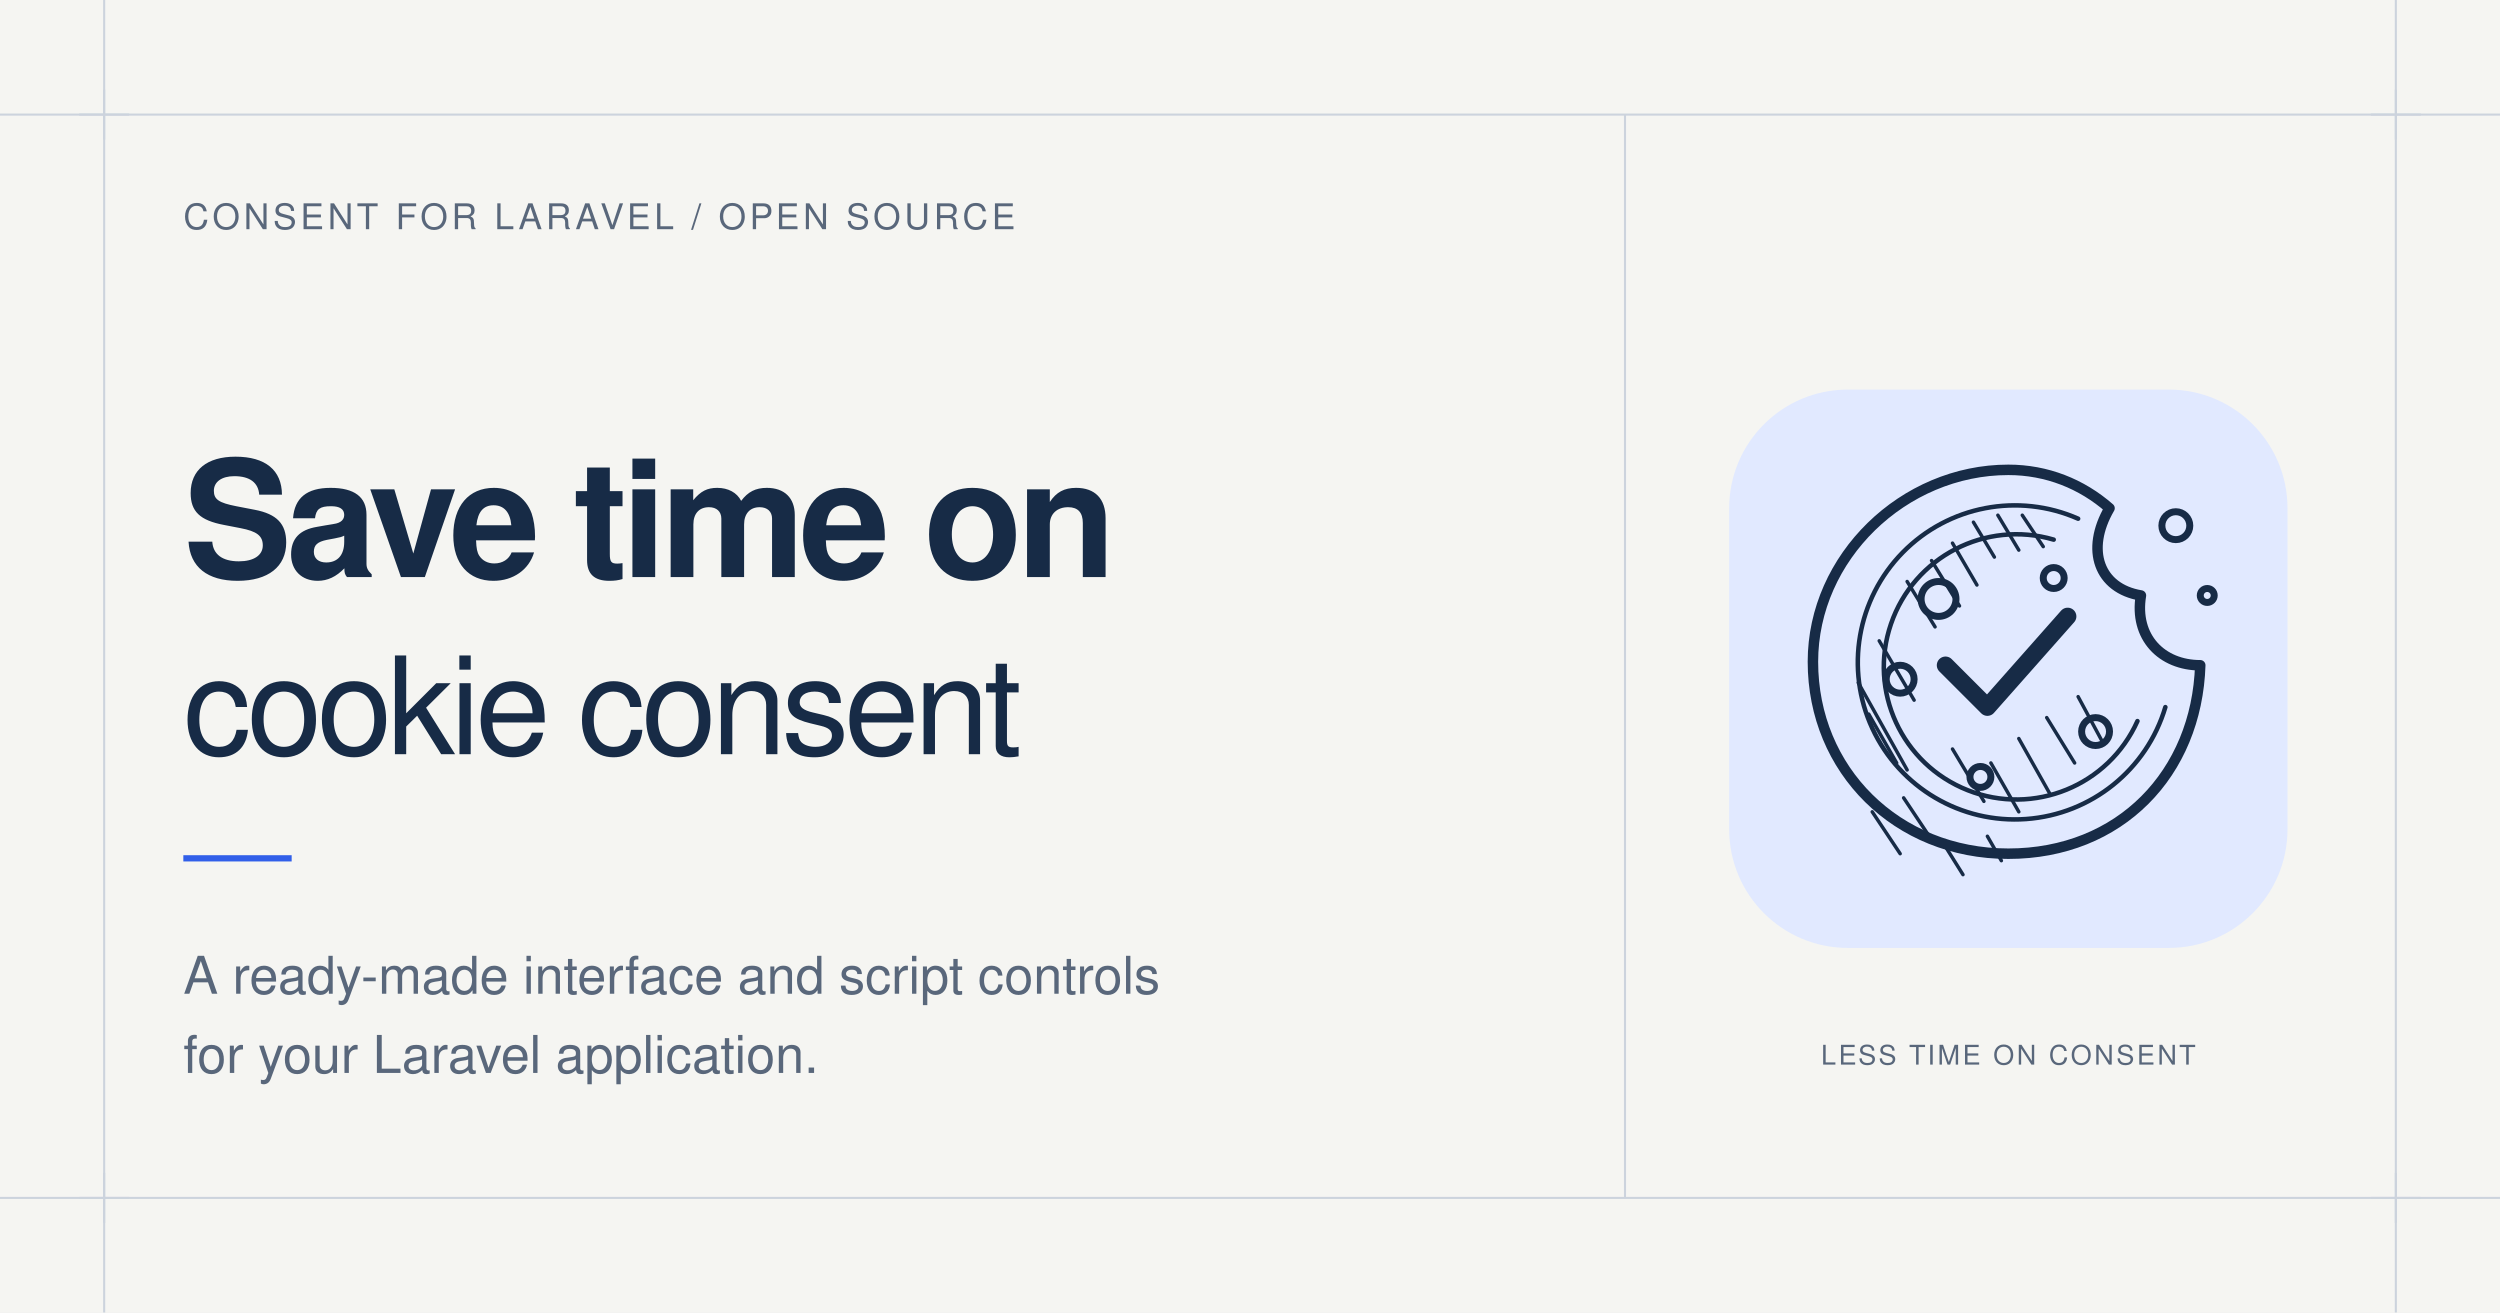
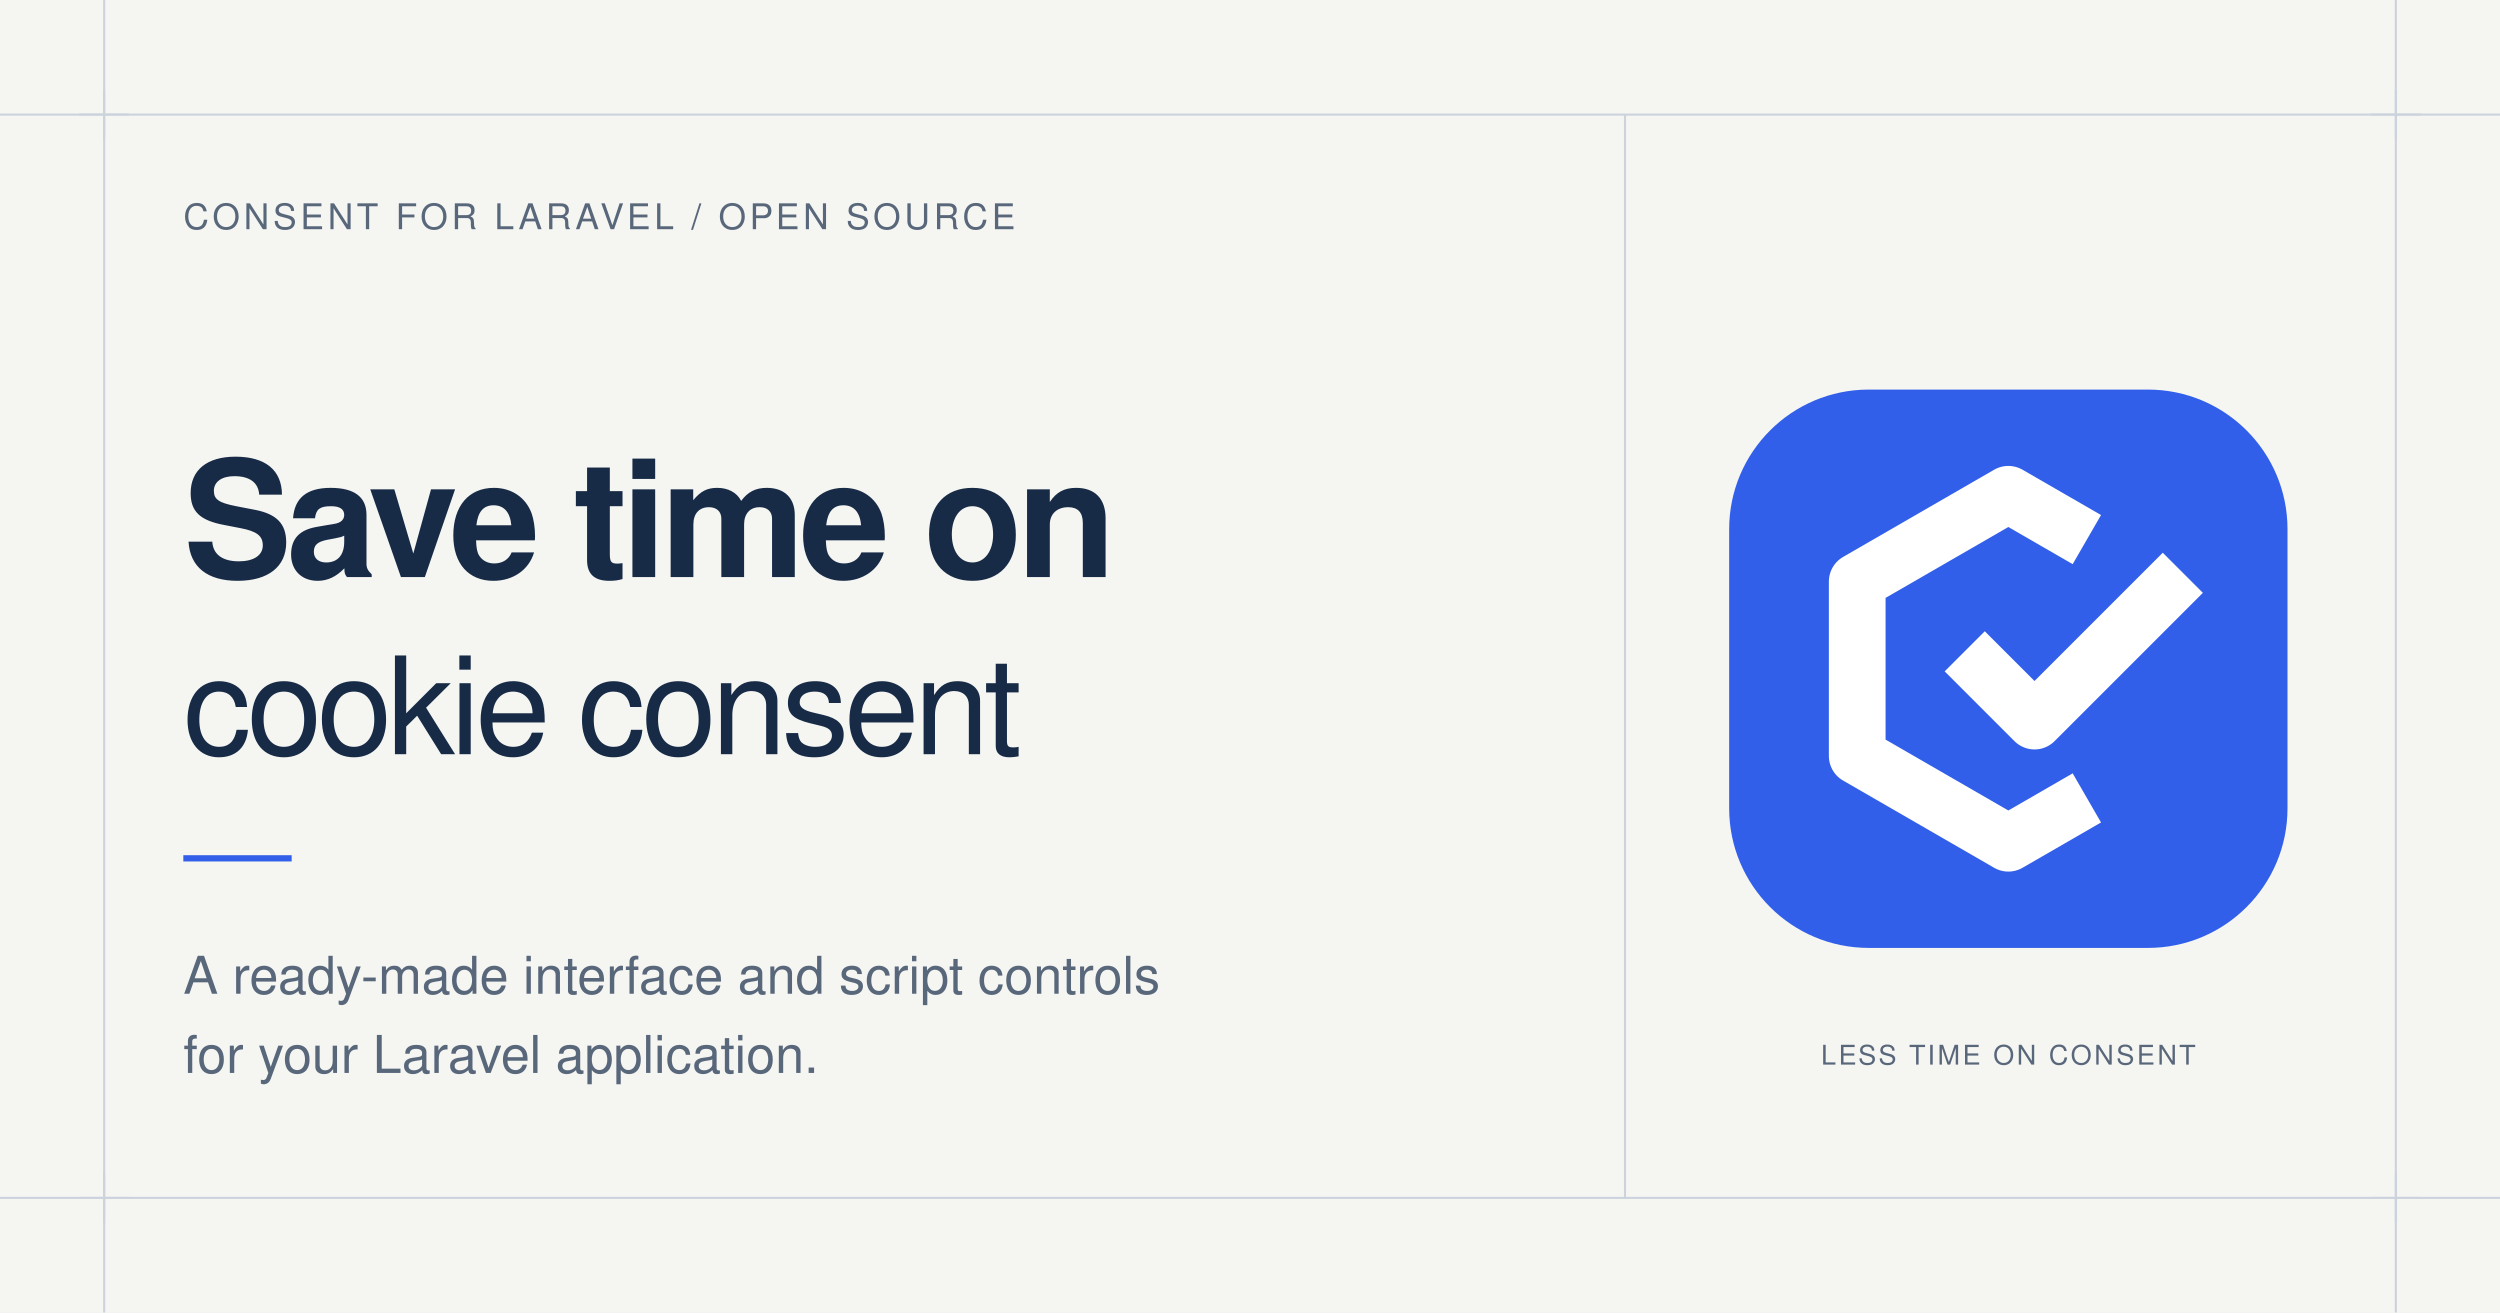
<svg xmlns="http://www.w3.org/2000/svg" width="1200" height="630" viewBox="0 0 1200 630">
  <rect width="1200" height="630" fill="#f5f5f2" />
  <g stroke="#ccd3dd" stroke-width="1">
    <path d="M50 0v630M1150 0v630M0 55h1200M0 575h1200M780 55v520" />
    <path d="M38 55h24M50 43v24M1138 55h24M1150 43v24M38 575h24M50 563v24M1138 575h24M1150 563v24" />
  </g>
  <g font-family="Helvetica Neue, Helvetica, Arial, sans-serif">
    <text x="88" y="110" fill="#59677b" font-size="17" letter-spacing="1.8">CONSENT FOR LARAVEL / OPEN SOURCE</text>
    <text x="88" y="277" fill="#172b46" font-size="78" font-weight="600" letter-spacing="-2.8">Save time on</text>
    <text x="88" y="362" fill="#172b46" font-size="65" font-weight="500" letter-spacing="-2.5">cookie consent</text>
    <path d="M88 412h52" stroke="#315fe9" stroke-width="3" />
    <text x="88" y="477" fill="#59677b" font-size="25">A ready-made interface and script controls</text>
    <text x="88" y="515" fill="#59677b" font-size="25">for your Laravel application.</text>
    <text x="964" y="511" fill="#59677b" font-size="13" letter-spacing="1.2" text-anchor="middle">LESS TIME ON CONSENT</text>
  </g>
-   <g transform="translate(830 187) scale(1.675)">
-     <rect width="160" height="160" rx="34" fill="#e1e9ff" />
-     <g fill="none" stroke="#172b46" stroke-linecap="round" stroke-linejoin="round">
-       <path d="M109 34c-7 12-3 23 9 25-2 12 6 20 17 20-1 31-23 54-55 54-32 0-56-24-56-55 0-30 26-55 56-55 11 0 21 4 29 11Z" stroke-width="3" />
-       <path d="M100 37a45 45 0 1 0 25 54M93 43a38 38 0 1 0 24 52" stroke-width="1.3" />
-       <path d="m40 93 8 14m-11-23 14 25m-8-37 10 17m-2-34 8 13m-1-19 8 13m-2-18 7 12m-1-18 6 10m1-12 6 10m1-10 6 9m10 43 7 13m-16-7 8 13m-16-7 9 16m-17-9 8 14m-19-18 9 15m-23-1 8 12m-17-8 8 12m13-2 5 8m7-11 4 7" stroke-width="1" />
-       <circle cx="60" cy="60" r="5" stroke-width="2" />
-       <circle cx="49" cy="83" r="4" stroke-width="2" />
-       <circle cx="72" cy="111" r="3" stroke-width="2" />
-       <circle cx="105" cy="98" r="4" stroke-width="2" />
-       <circle cx="93" cy="54" r="3" stroke-width="2" />
-       <path d="M62 79 74 91l23-26" stroke-width="5" />
-       <circle cx="128" cy="39" r="4" stroke-width="2" />
-       <circle cx="137" cy="59" r="2" stroke-width="2" />
+   <g transform="translate(830 187) scale(4.1875)" fill="none">
+     <rect width="64" height="64" rx="16" fill="#315fe9" />
+     <g stroke="#fff" stroke-width="6.5" stroke-linecap="butt" stroke-linejoin="round">
+       <path d="m41 17.196-9-5.196L14.679 22v20L32 52l9-5.196" />
+       <path d="m27 30 8 8 17-17" />
    </g>
  </g>
</svg>
